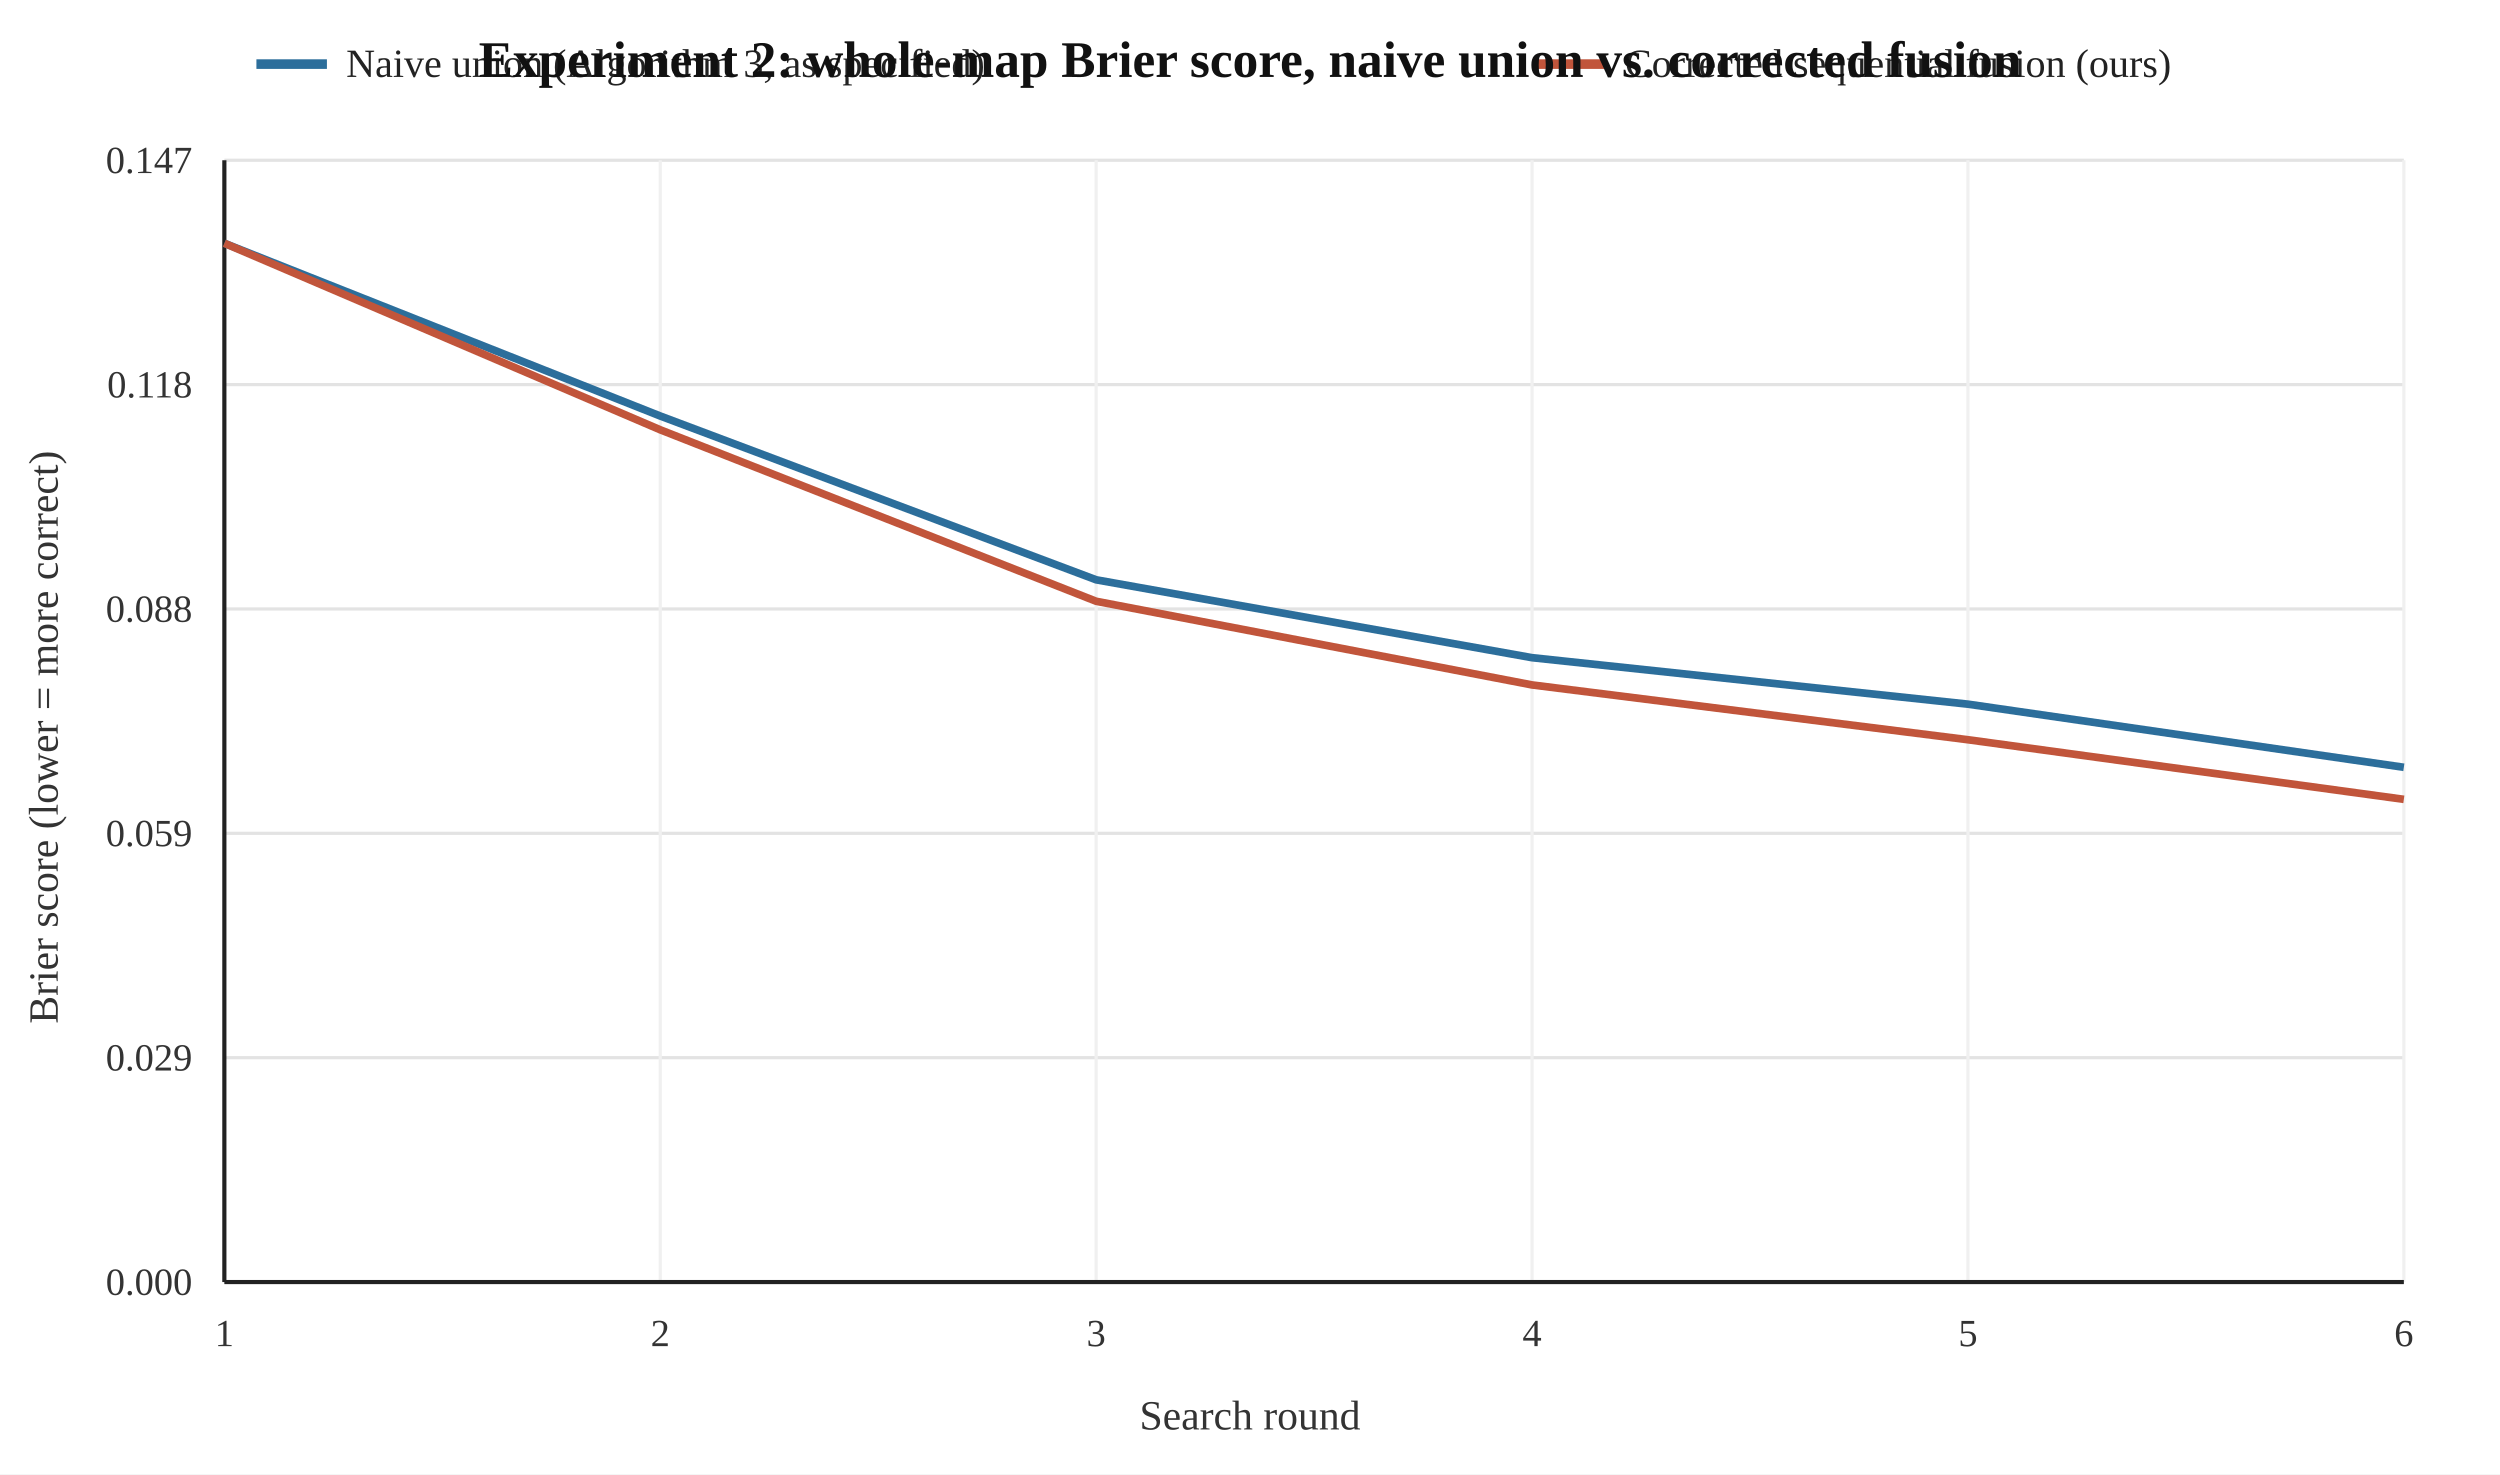
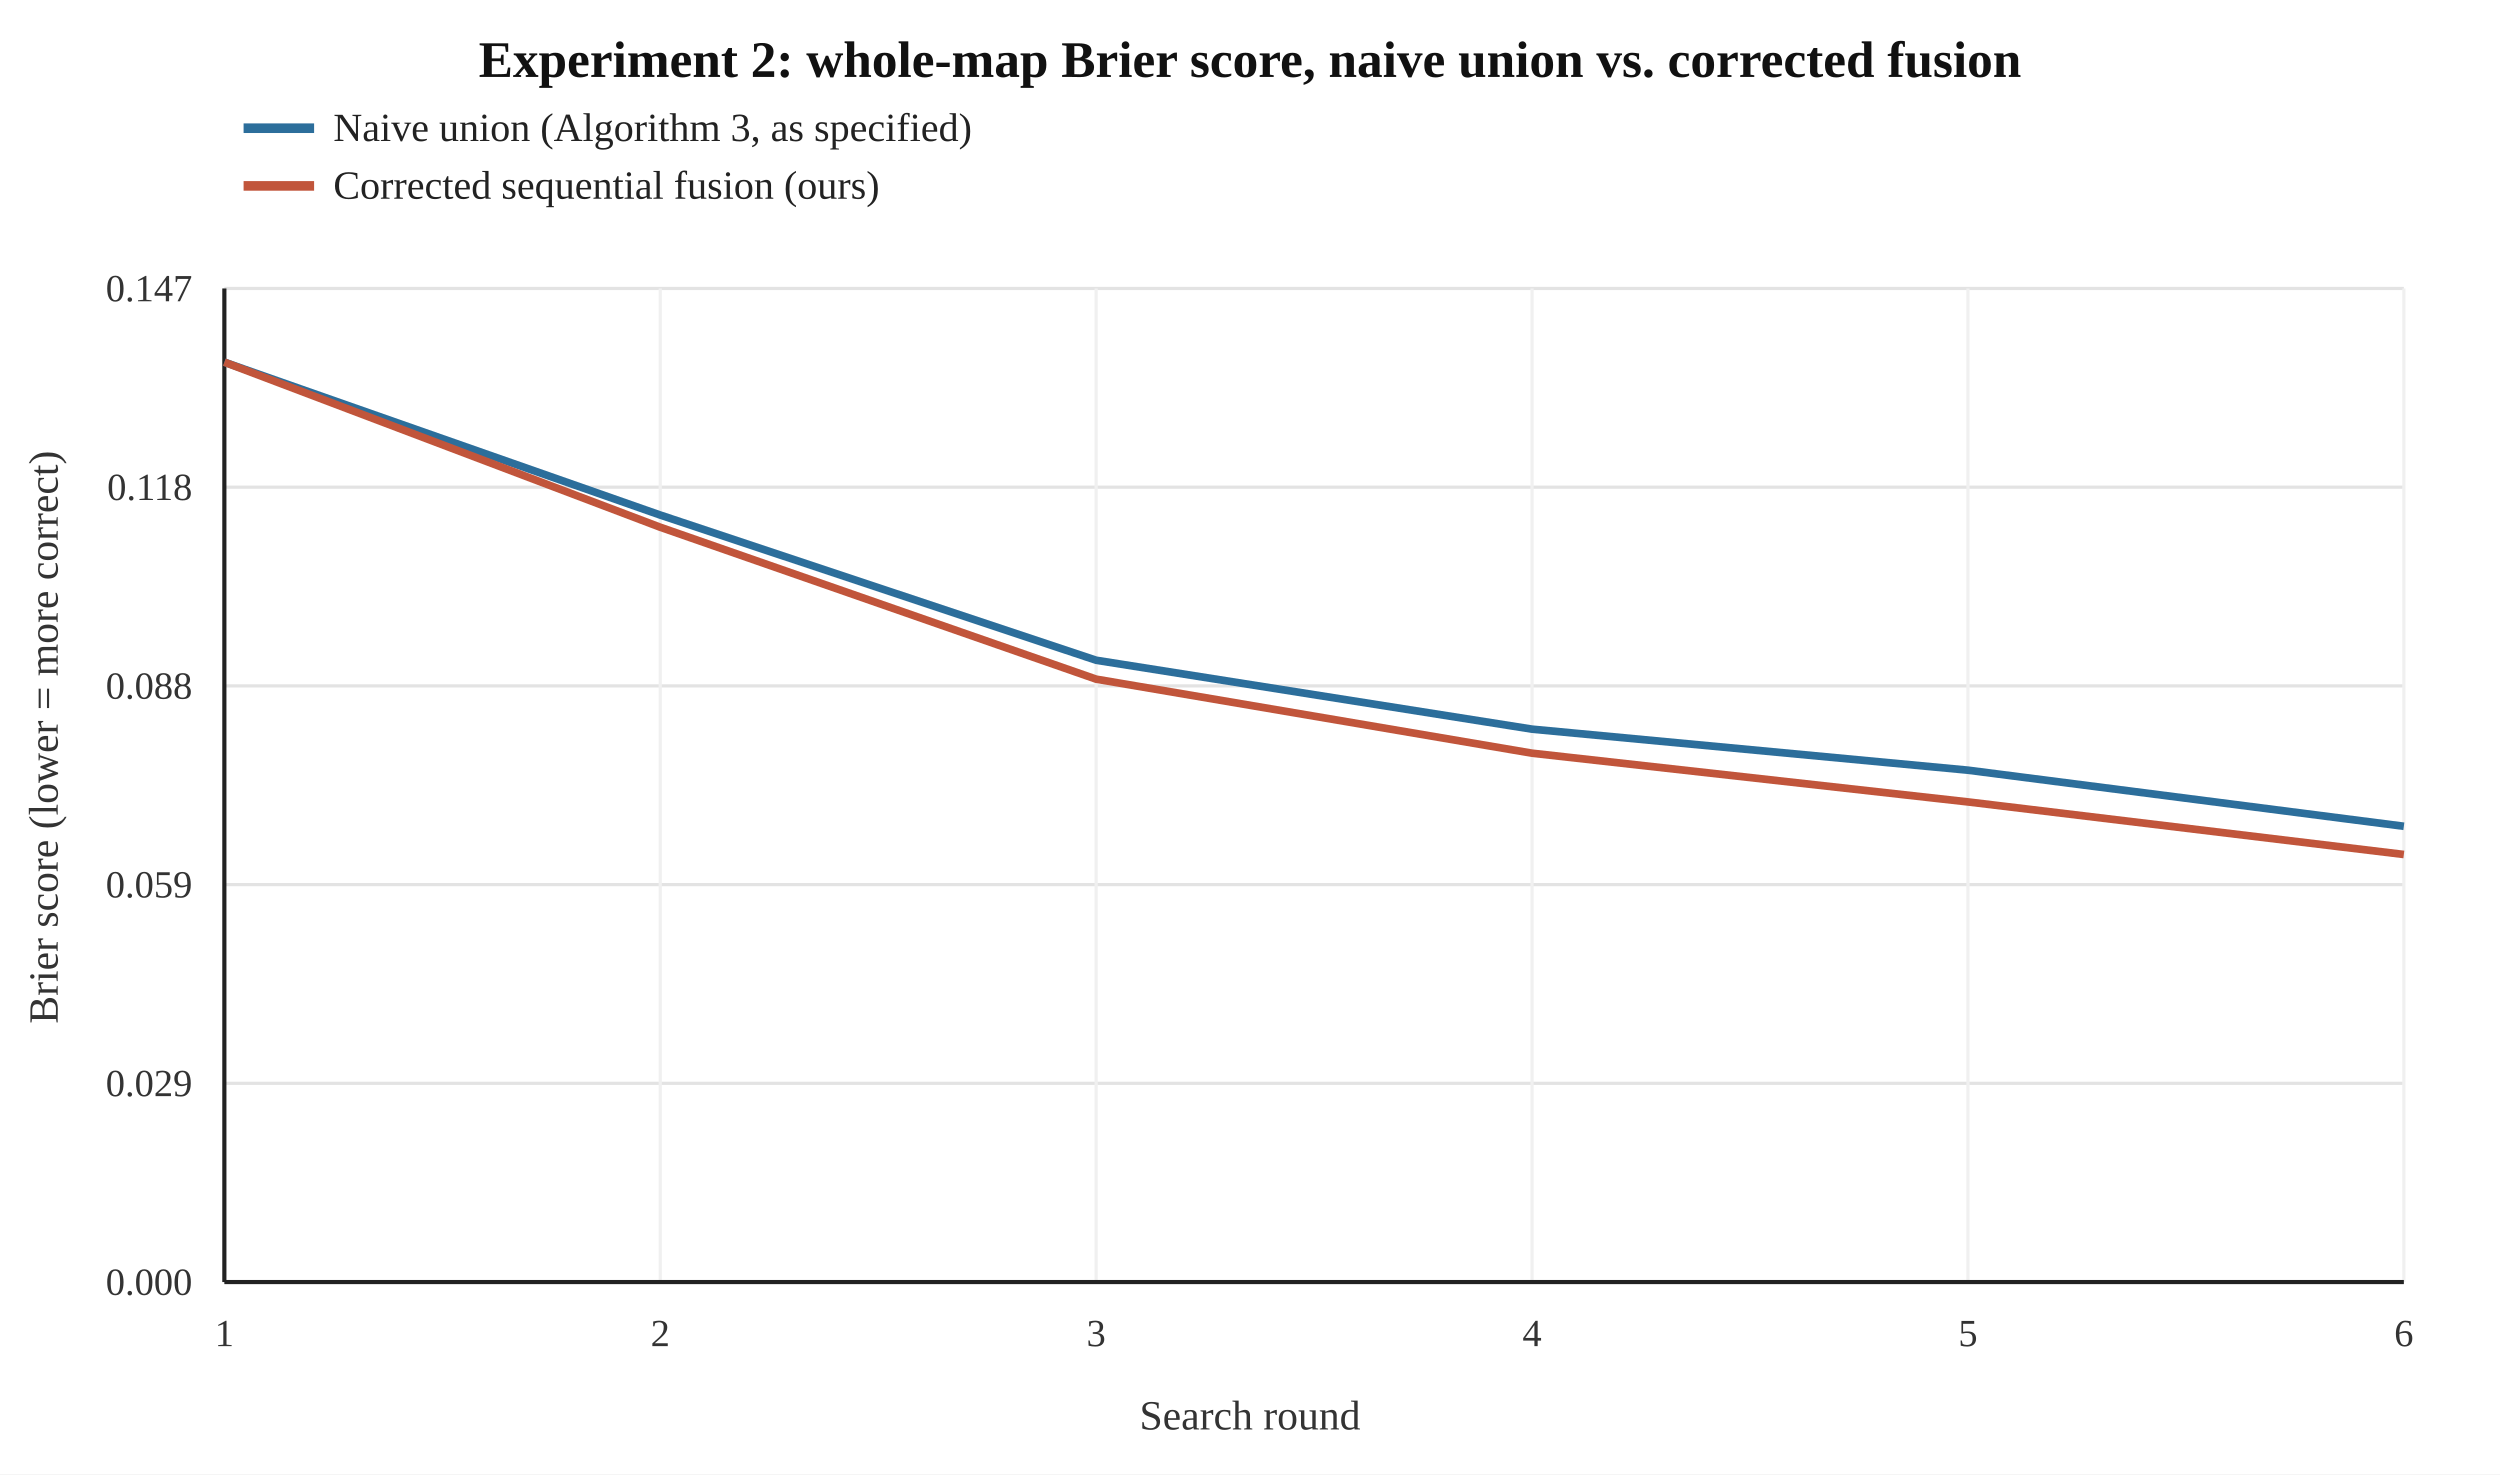
<svg xmlns="http://www.w3.org/2000/svg" width="780" height="460" viewBox="0 0 780 460" font-family="Georgia, 'Times New Roman', serif">
  <rect x="0" y="0" width="780" height="460" fill="#ffffff" />
  <line x1="70" y1="400.0" x2="750" y2="400.0" stroke="#e3e3e3" stroke-width="1" />
  <text x="60" y="404.0" font-size="12" fill="#333" text-anchor="end">0.000</text>
-   <line x1="70" y1="330.0" x2="750" y2="330.0" stroke="#e3e3e3" stroke-width="1" />
-   <text x="60" y="334.0" font-size="12" fill="#333" text-anchor="end">0.029</text>
-   <line x1="70" y1="260.0" x2="750" y2="260.0" stroke="#e3e3e3" stroke-width="1" />
-   <text x="60" y="264.0" font-size="12" fill="#333" text-anchor="end">0.059</text>
-   <line x1="70" y1="190.0" x2="750" y2="190.0" stroke="#e3e3e3" stroke-width="1" />
-   <text x="60" y="194.0" font-size="12" fill="#333" text-anchor="end">0.088</text>
-   <line x1="70" y1="120.0" x2="750" y2="120.0" stroke="#e3e3e3" stroke-width="1" />
-   <text x="60" y="124.0" font-size="12" fill="#333" text-anchor="end">0.118</text>
-   <line x1="70" y1="50.0" x2="750" y2="50.0" stroke="#e3e3e3" stroke-width="1" />
-   <text x="60" y="54.0" font-size="12" fill="#333" text-anchor="end">0.147</text>
-   <line x1="70.0" y1="50" x2="70.0" y2="400" stroke="#f0f0f0" stroke-width="1" />
+   <line x1="70" y1="338.0" x2="750" y2="338.0" stroke="#e3e3e3" stroke-width="1" />
+   <text x="60" y="342.0" font-size="12" fill="#333" text-anchor="end">0.029</text>
+   <line x1="70" y1="276.0" x2="750" y2="276.0" stroke="#e3e3e3" stroke-width="1" />
+   <text x="60" y="280.0" font-size="12" fill="#333" text-anchor="end">0.059</text>
+   <line x1="70" y1="214.0" x2="750" y2="214.0" stroke="#e3e3e3" stroke-width="1" />
+   <text x="60" y="218.0" font-size="12" fill="#333" text-anchor="end">0.088</text>
+   <line x1="70" y1="152.0" x2="750" y2="152.0" stroke="#e3e3e3" stroke-width="1" />
+   <text x="60" y="156.0" font-size="12" fill="#333" text-anchor="end">0.118</text>
+   <line x1="70" y1="90.0" x2="750" y2="90.0" stroke="#e3e3e3" stroke-width="1" />
+   <text x="60" y="94.0" font-size="12" fill="#333" text-anchor="end">0.147</text>
+   <line x1="70.0" y1="90" x2="70.0" y2="400" stroke="#f0f0f0" stroke-width="1" />
  <text x="70.0" y="420" font-size="12" fill="#333" text-anchor="middle">1</text>
-   <line x1="206.0" y1="50" x2="206.0" y2="400" stroke="#f0f0f0" stroke-width="1" />
+   <line x1="206.0" y1="90" x2="206.0" y2="400" stroke="#f0f0f0" stroke-width="1" />
  <text x="206.0" y="420" font-size="12" fill="#333" text-anchor="middle">2</text>
-   <line x1="342.0" y1="50" x2="342.0" y2="400" stroke="#f0f0f0" stroke-width="1" />
+   <line x1="342.0" y1="90" x2="342.0" y2="400" stroke="#f0f0f0" stroke-width="1" />
  <text x="342.0" y="420" font-size="12" fill="#333" text-anchor="middle">3</text>
-   <line x1="478.0" y1="50" x2="478.0" y2="400" stroke="#f0f0f0" stroke-width="1" />
+   <line x1="478.0" y1="90" x2="478.0" y2="400" stroke="#f0f0f0" stroke-width="1" />
  <text x="478.0" y="420" font-size="12" fill="#333" text-anchor="middle">4</text>
-   <line x1="614.0" y1="50" x2="614.0" y2="400" stroke="#f0f0f0" stroke-width="1" />
+   <line x1="614.0" y1="90" x2="614.0" y2="400" stroke="#f0f0f0" stroke-width="1" />
  <text x="614.0" y="420" font-size="12" fill="#333" text-anchor="middle">5</text>
-   <line x1="750.0" y1="50" x2="750.0" y2="400" stroke="#f0f0f0" stroke-width="1" />
+   <line x1="750.0" y1="90" x2="750.0" y2="400" stroke="#f0f0f0" stroke-width="1" />
  <text x="750.0" y="420" font-size="12" fill="#333" text-anchor="middle">6</text>
-   <line x1="70" y1="50" x2="70" y2="400" stroke="#222" stroke-width="1.3" />
+   <line x1="70" y1="90" x2="70" y2="400" stroke="#222" stroke-width="1.3" />
  <line x1="70" y1="400" x2="750" y2="400" stroke="#222" stroke-width="1.3" />
-   <polyline points="70.0,75.9 206.0,129.8 342.0,180.9 478.0,205.2 614.0,219.7 750.0,239.4" fill="none" stroke="#2C6E9B" stroke-width="2.4" />
-   <polyline points="70.0,75.9 206.0,134.1 342.0,187.6 478.0,213.7 614.0,230.8 750.0,249.4" fill="none" stroke="#C1553B" stroke-width="2.4" />
-   <line x1="80" y1="20" x2="102" y2="20" stroke="#2C6E9B" stroke-width="3" />
-   <text x="108" y="24" font-size="12.5" fill="#222">Naive union (Algorithm 3, as specified)</text>
-   <line x1="479" y1="20" x2="501" y2="20" stroke="#C1553B" stroke-width="3" />
-   <text x="507" y="24" font-size="12.5" fill="#222">Corrected sequential fusion (ours)</text>
+   <polyline points="70.0,113.0 206.0,160.7 342.0,206.0 478.0,227.5 614.0,240.3 750.0,257.8" fill="none" stroke="#2C6E9B" stroke-width="2.4" />
+   <polyline points="70.0,113.0 206.0,164.5 342.0,211.9 478.0,235.0 614.0,250.2 750.0,266.6" fill="none" stroke="#C1553B" stroke-width="2.4" />
+   <line x1="76" y1="40" x2="98" y2="40" stroke="#2C6E9B" stroke-width="3" />
+   <text x="104" y="44" font-size="12.5" fill="#222">Naive union (Algorithm 3, as specified)</text>
+   <line x1="76" y1="58" x2="98" y2="58" stroke="#C1553B" stroke-width="3" />
+   <text x="104" y="62" font-size="12.5" fill="#222">Corrected sequential fusion (ours)</text>
  <text x="390.0" y="24" font-size="16" fill="#111" text-anchor="middle" font-weight="bold">Experiment 2: whole-map Brier score, naive union vs. corrected fusion</text>
  <text x="390.0" y="446" font-size="13" fill="#333" text-anchor="middle">Search round</text>
  <text x="18" y="230.0" font-size="13" fill="#333" text-anchor="middle" transform="rotate(-90 18 230.0)">Brier score (lower = more correct)</text>
</svg>
